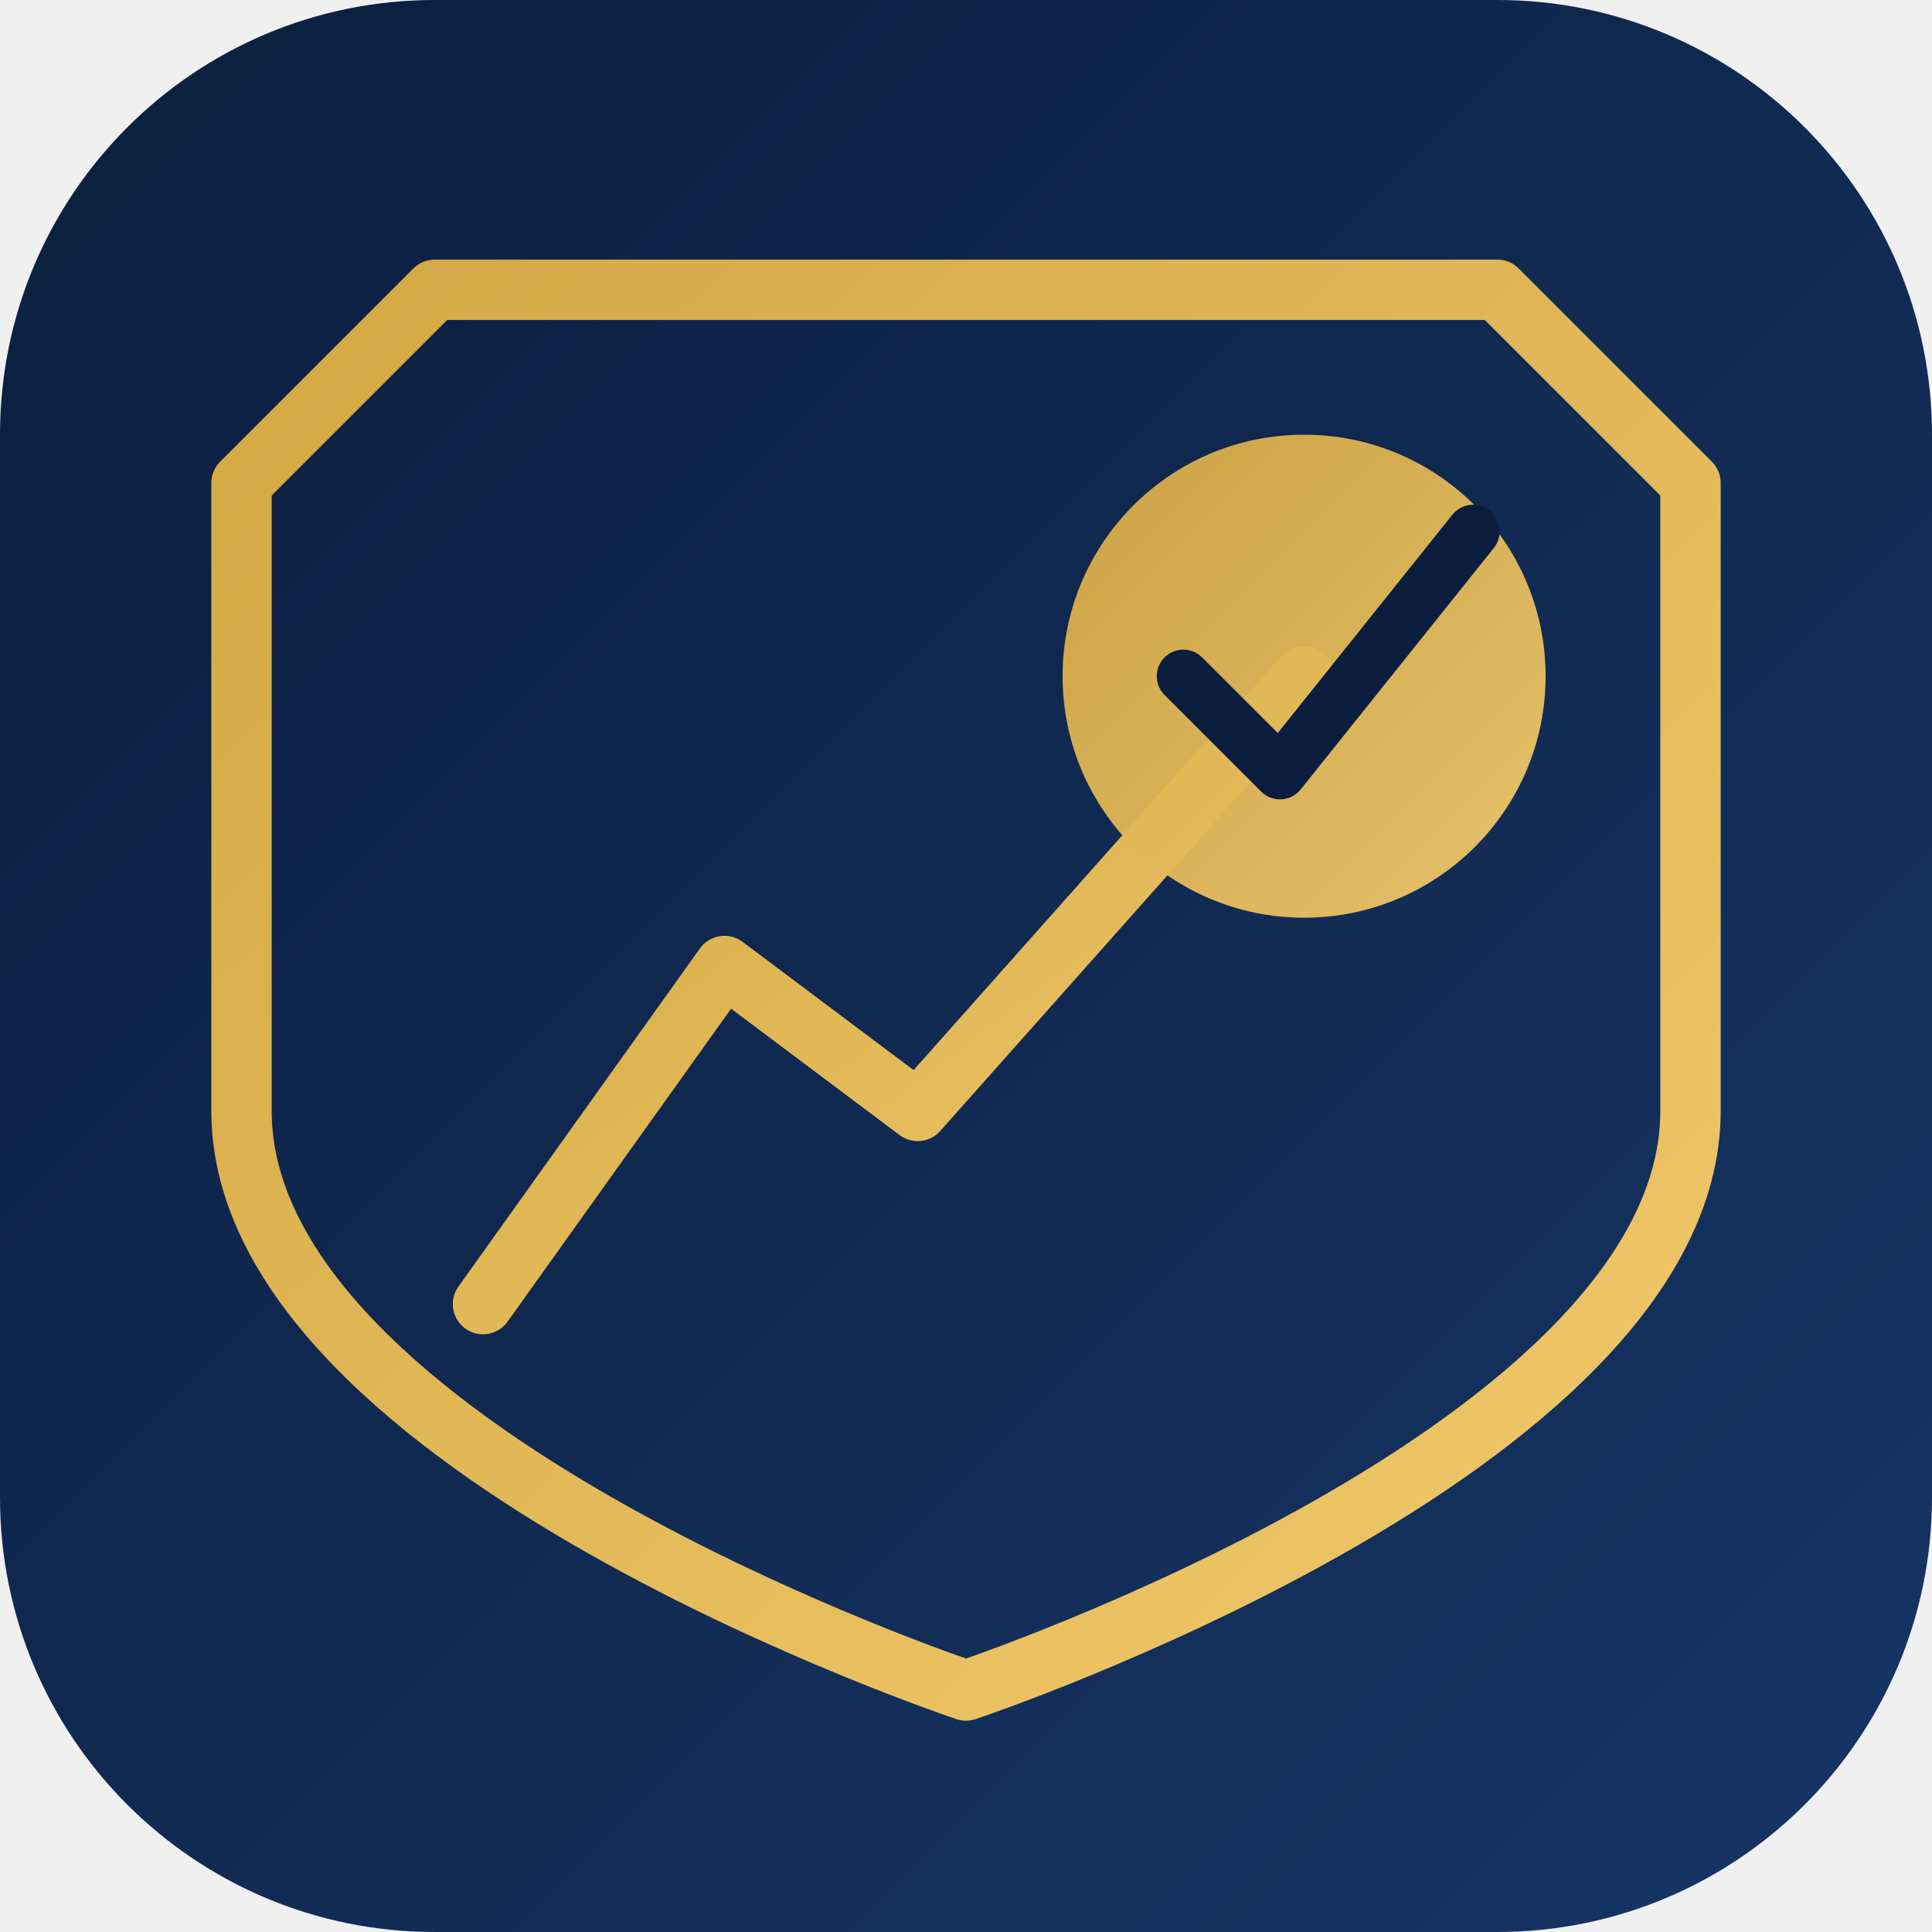
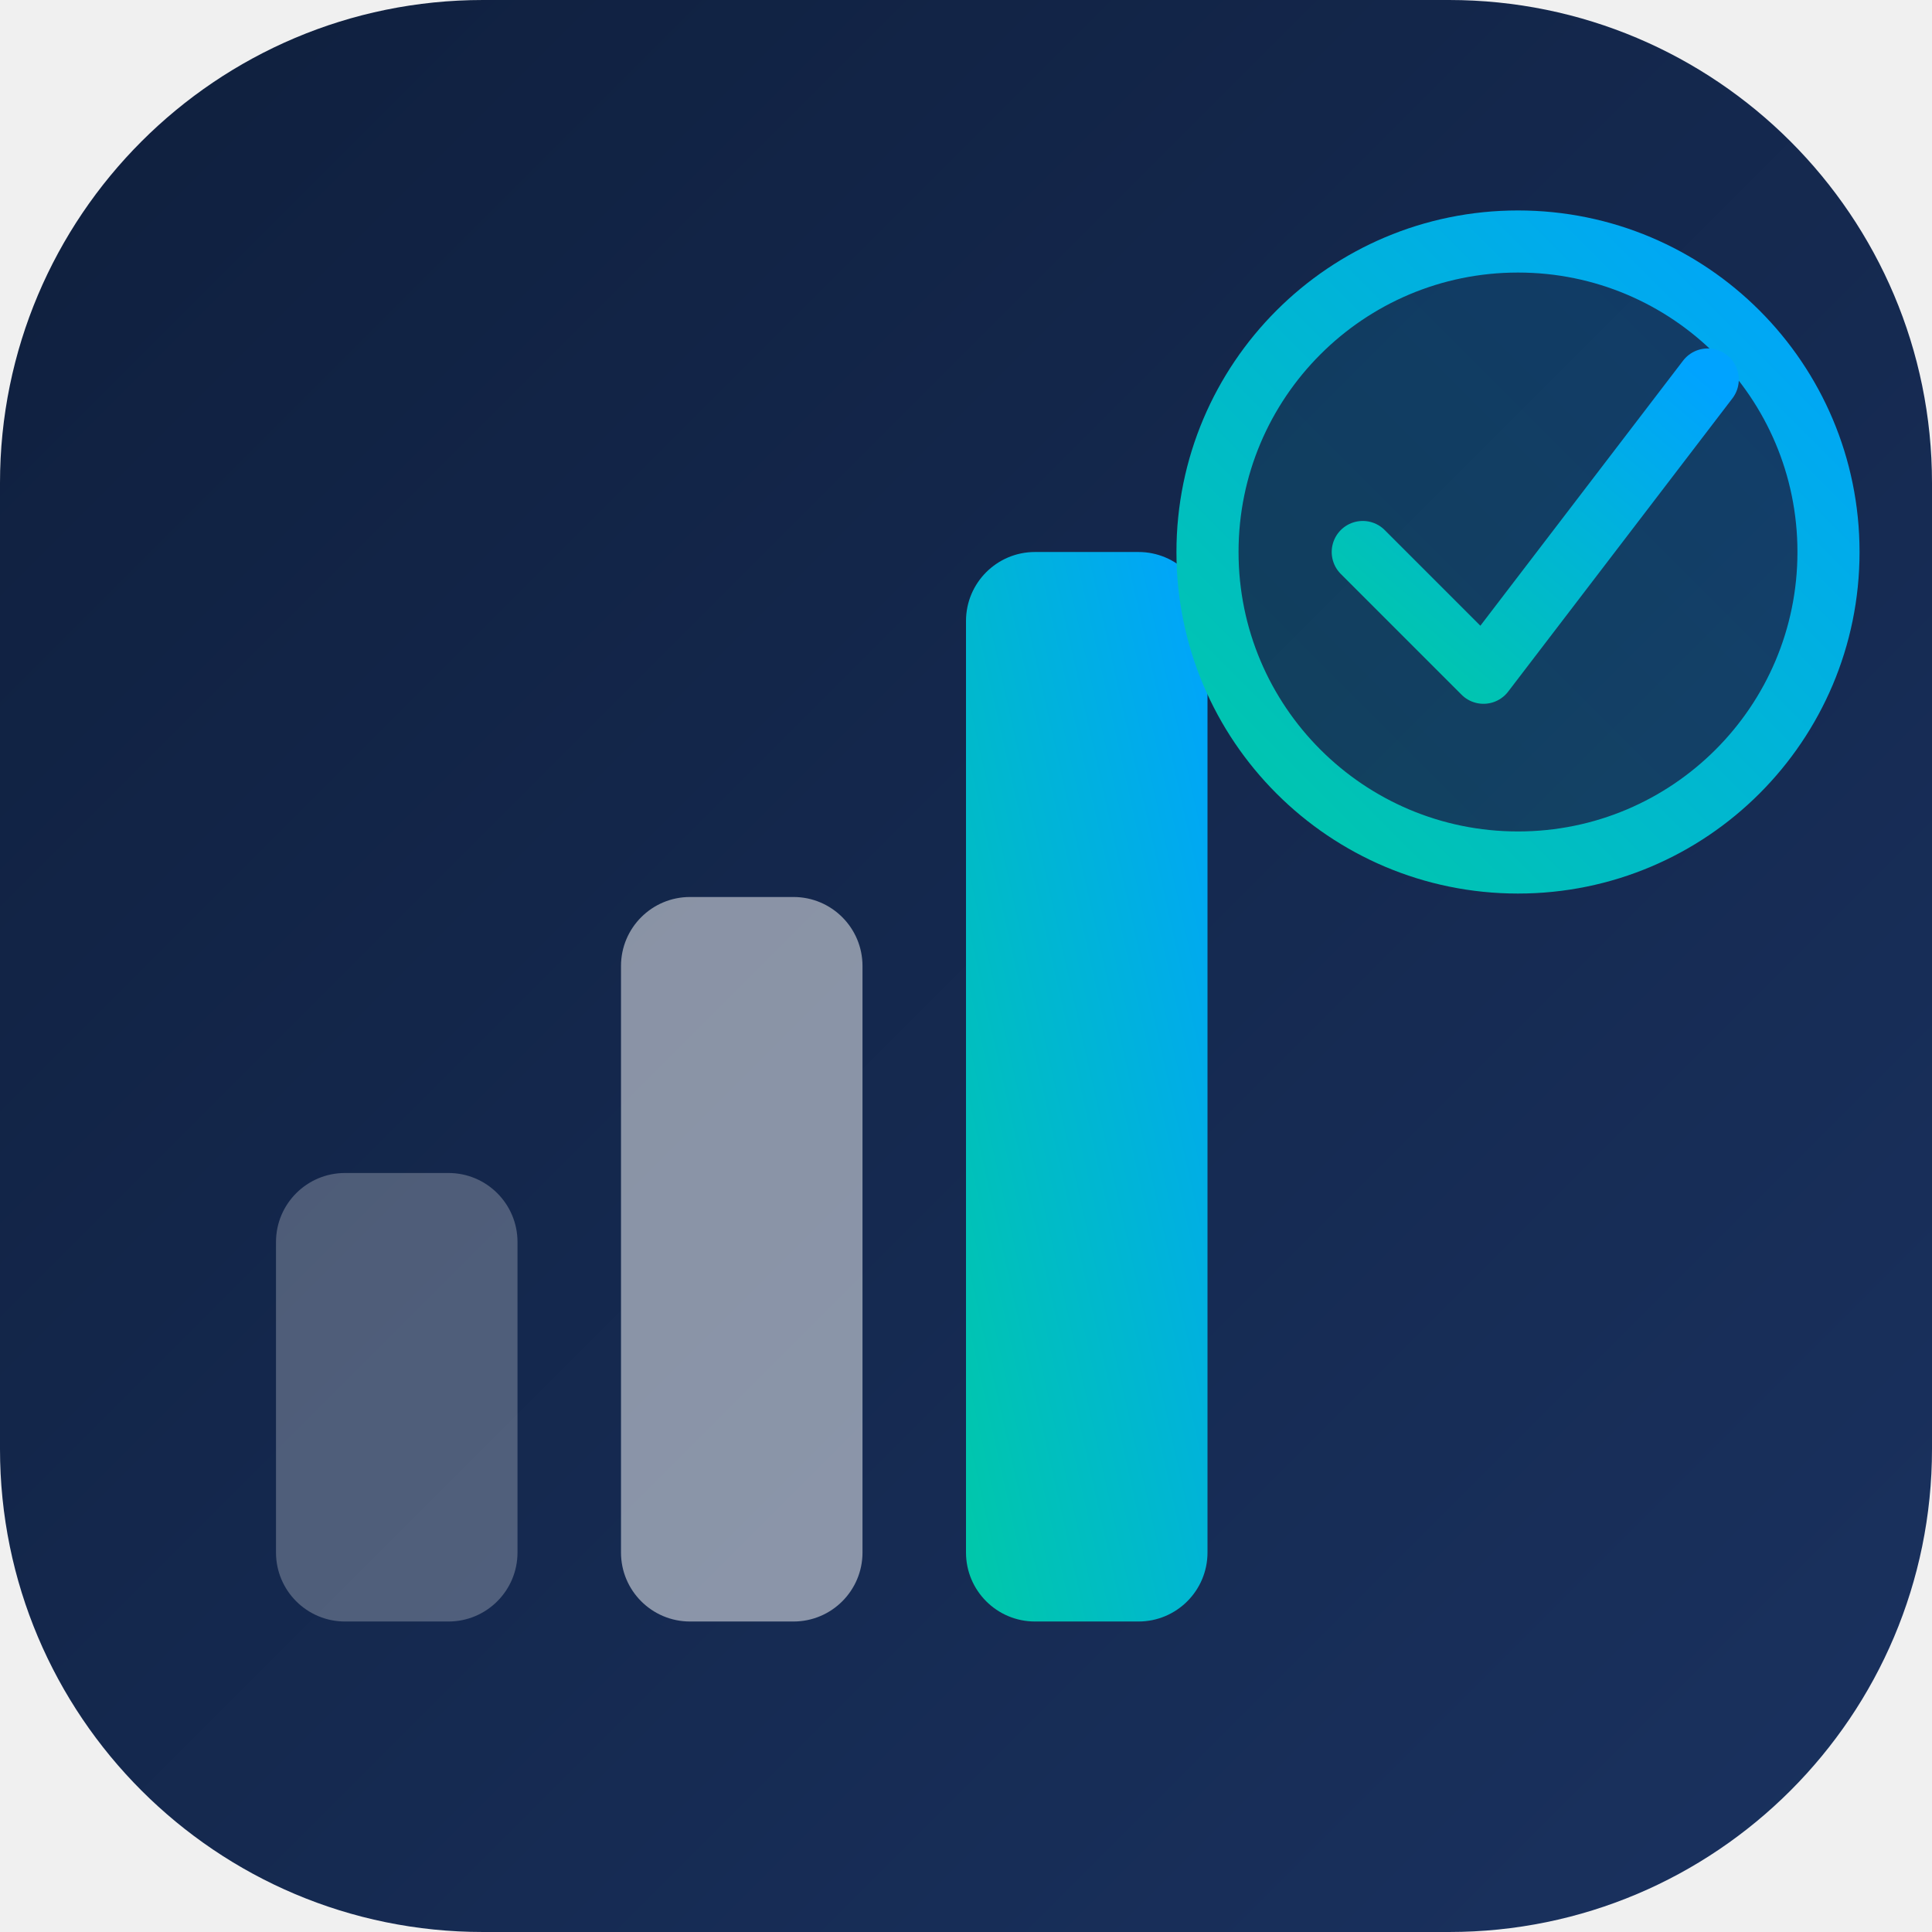
- <svg xmlns="http://www.w3.org/2000/svg" viewBox="0 0 80 80" width="80" height="80">
+ <svg xmlns="http://www.w3.org/2000/svg" viewBox="0 0 56 56" width="56" height="56">
  <defs>
-     <linearGradient id="bgGrad2" x1="0%" y1="0%" x2="100%" y2="100%">
-       <stop offset="0%" style="stop-color:#0B1E3D;stop-opacity:1" />
-       <stop offset="100%" style="stop-color:#163566;stop-opacity:1" />
+     <linearGradient id="bg2" x1="0%" y1="0%" x2="100%" y2="100%">
+       <stop offset="0%" stop-color="#0F1F3D" />
+       <stop offset="100%" stop-color="#1a3260" />
    </linearGradient>
-     <linearGradient id="goldGrad2" x1="0%" y1="0%" x2="100%" y2="100%">
-       <stop offset="0%" style="stop-color:#D4A843" />
-       <stop offset="100%" style="stop-color:#F0C96B" />
+     <linearGradient id="g2" x1="0%" y1="100%" x2="100%" y2="0%">
+       <stop offset="0%" stop-color="#00C9A7" />
+       <stop offset="100%" stop-color="#00A3FF" />
    </linearGradient>
  </defs>
-   <rect width="80" height="80" rx="18" fill="url(#bgGrad2)" />
-   <path d="M18 12 L62 12 L70 20 L70 46 C70 60 40 70 40 70 C40 70 10 60 10 46 L10 20 Z" fill="none" stroke="url(#goldGrad2)" stroke-width="2.5" stroke-linejoin="round" />
-   <polyline points="20,54 30,40 38,46 54,28" fill="none" stroke="url(#goldGrad2)" stroke-width="2.5" stroke-linecap="round" stroke-linejoin="round" />
-   <circle cx="54" cy="28" r="10" fill="url(#goldGrad2)" opacity="0.95" />
-   <polyline points="49,28 53,32 61,22" fill="none" stroke="#0B1E3D" stroke-width="2.2" stroke-linecap="round" stroke-linejoin="round" />
+   <rect width="56" height="56" rx="14" fill="url(#bg2)" />
+   <rect x="8" y="34" width="7" height="13" rx="2" fill="white" opacity="0.25" />
+   <rect x="18" y="26" width="7" height="21" rx="2" fill="white" opacity="0.5" />
+   <rect x="28" y="16" width="7" height="31" rx="2" fill="url(#g2)" />
+   <circle cx="44" cy="16" r="9" fill="url(#g2)" opacity="0.15" />
+   <circle cx="44" cy="16" r="9" fill="none" stroke="url(#g2)" stroke-width="1.8" />
+   <polyline points="39.5,16 43,19.5 49.5,11" fill="none" stroke="url(#g2)" stroke-width="1.8" stroke-linecap="round" stroke-linejoin="round" />
</svg>
